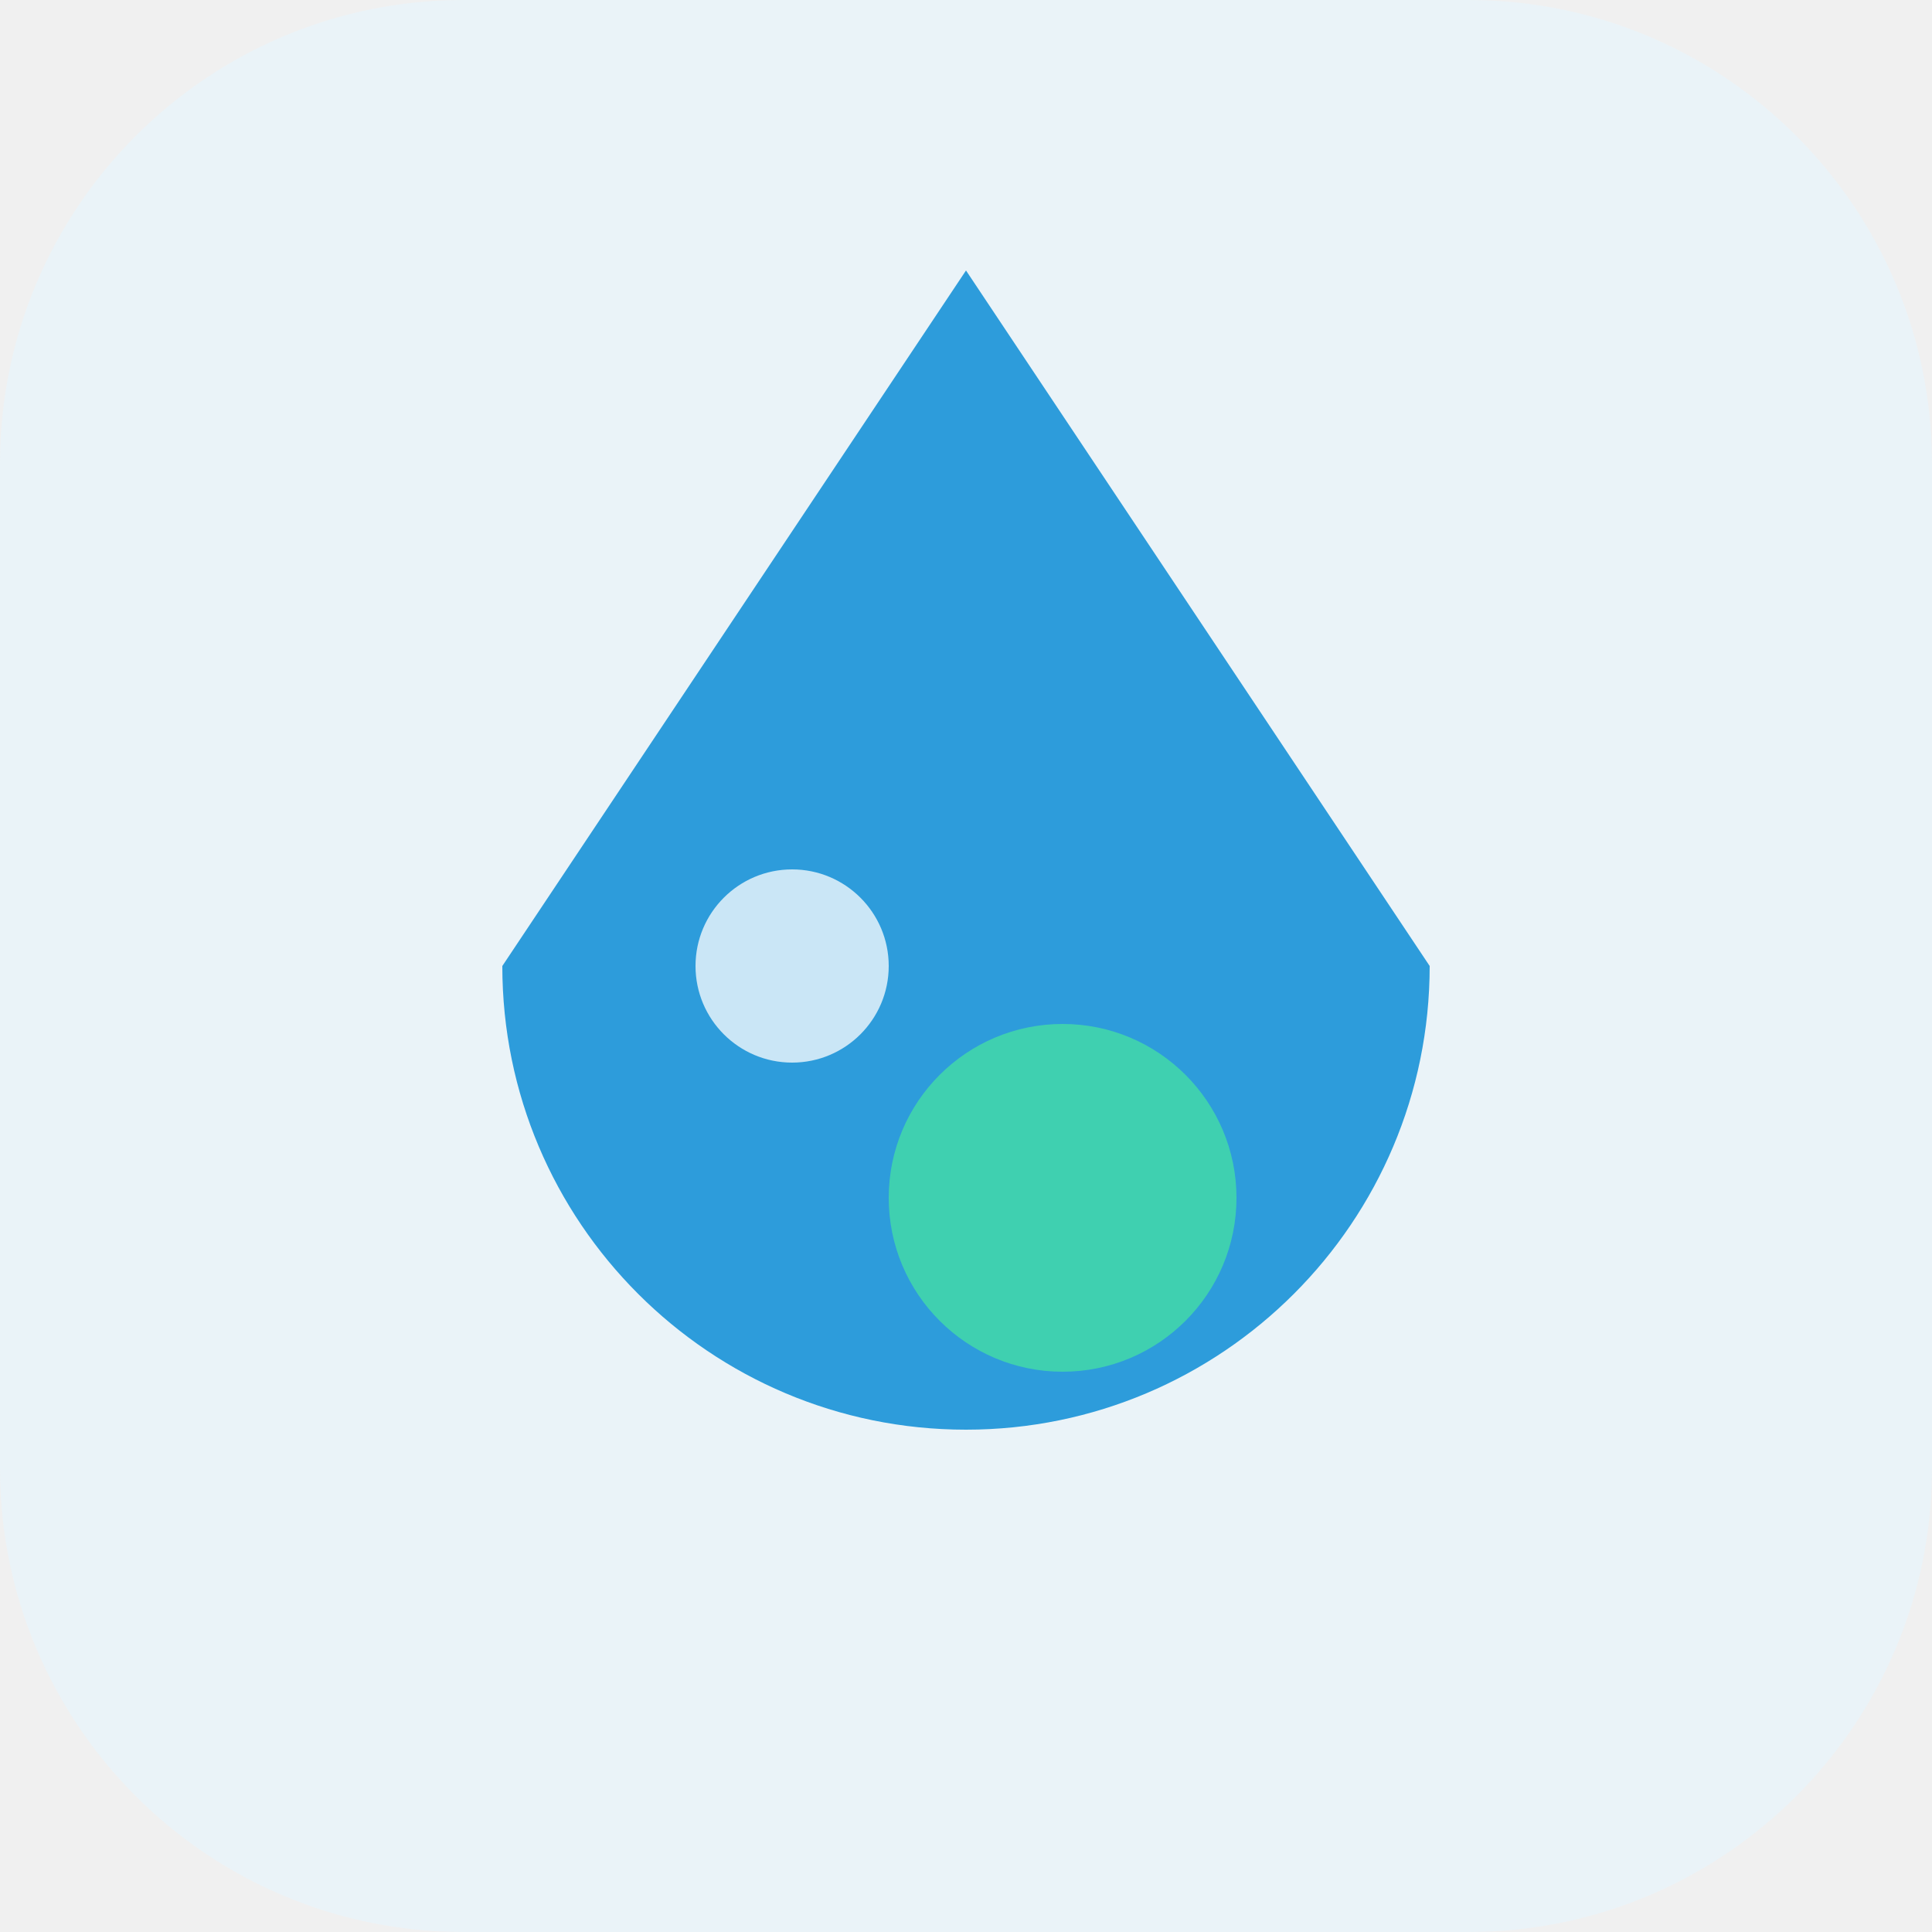
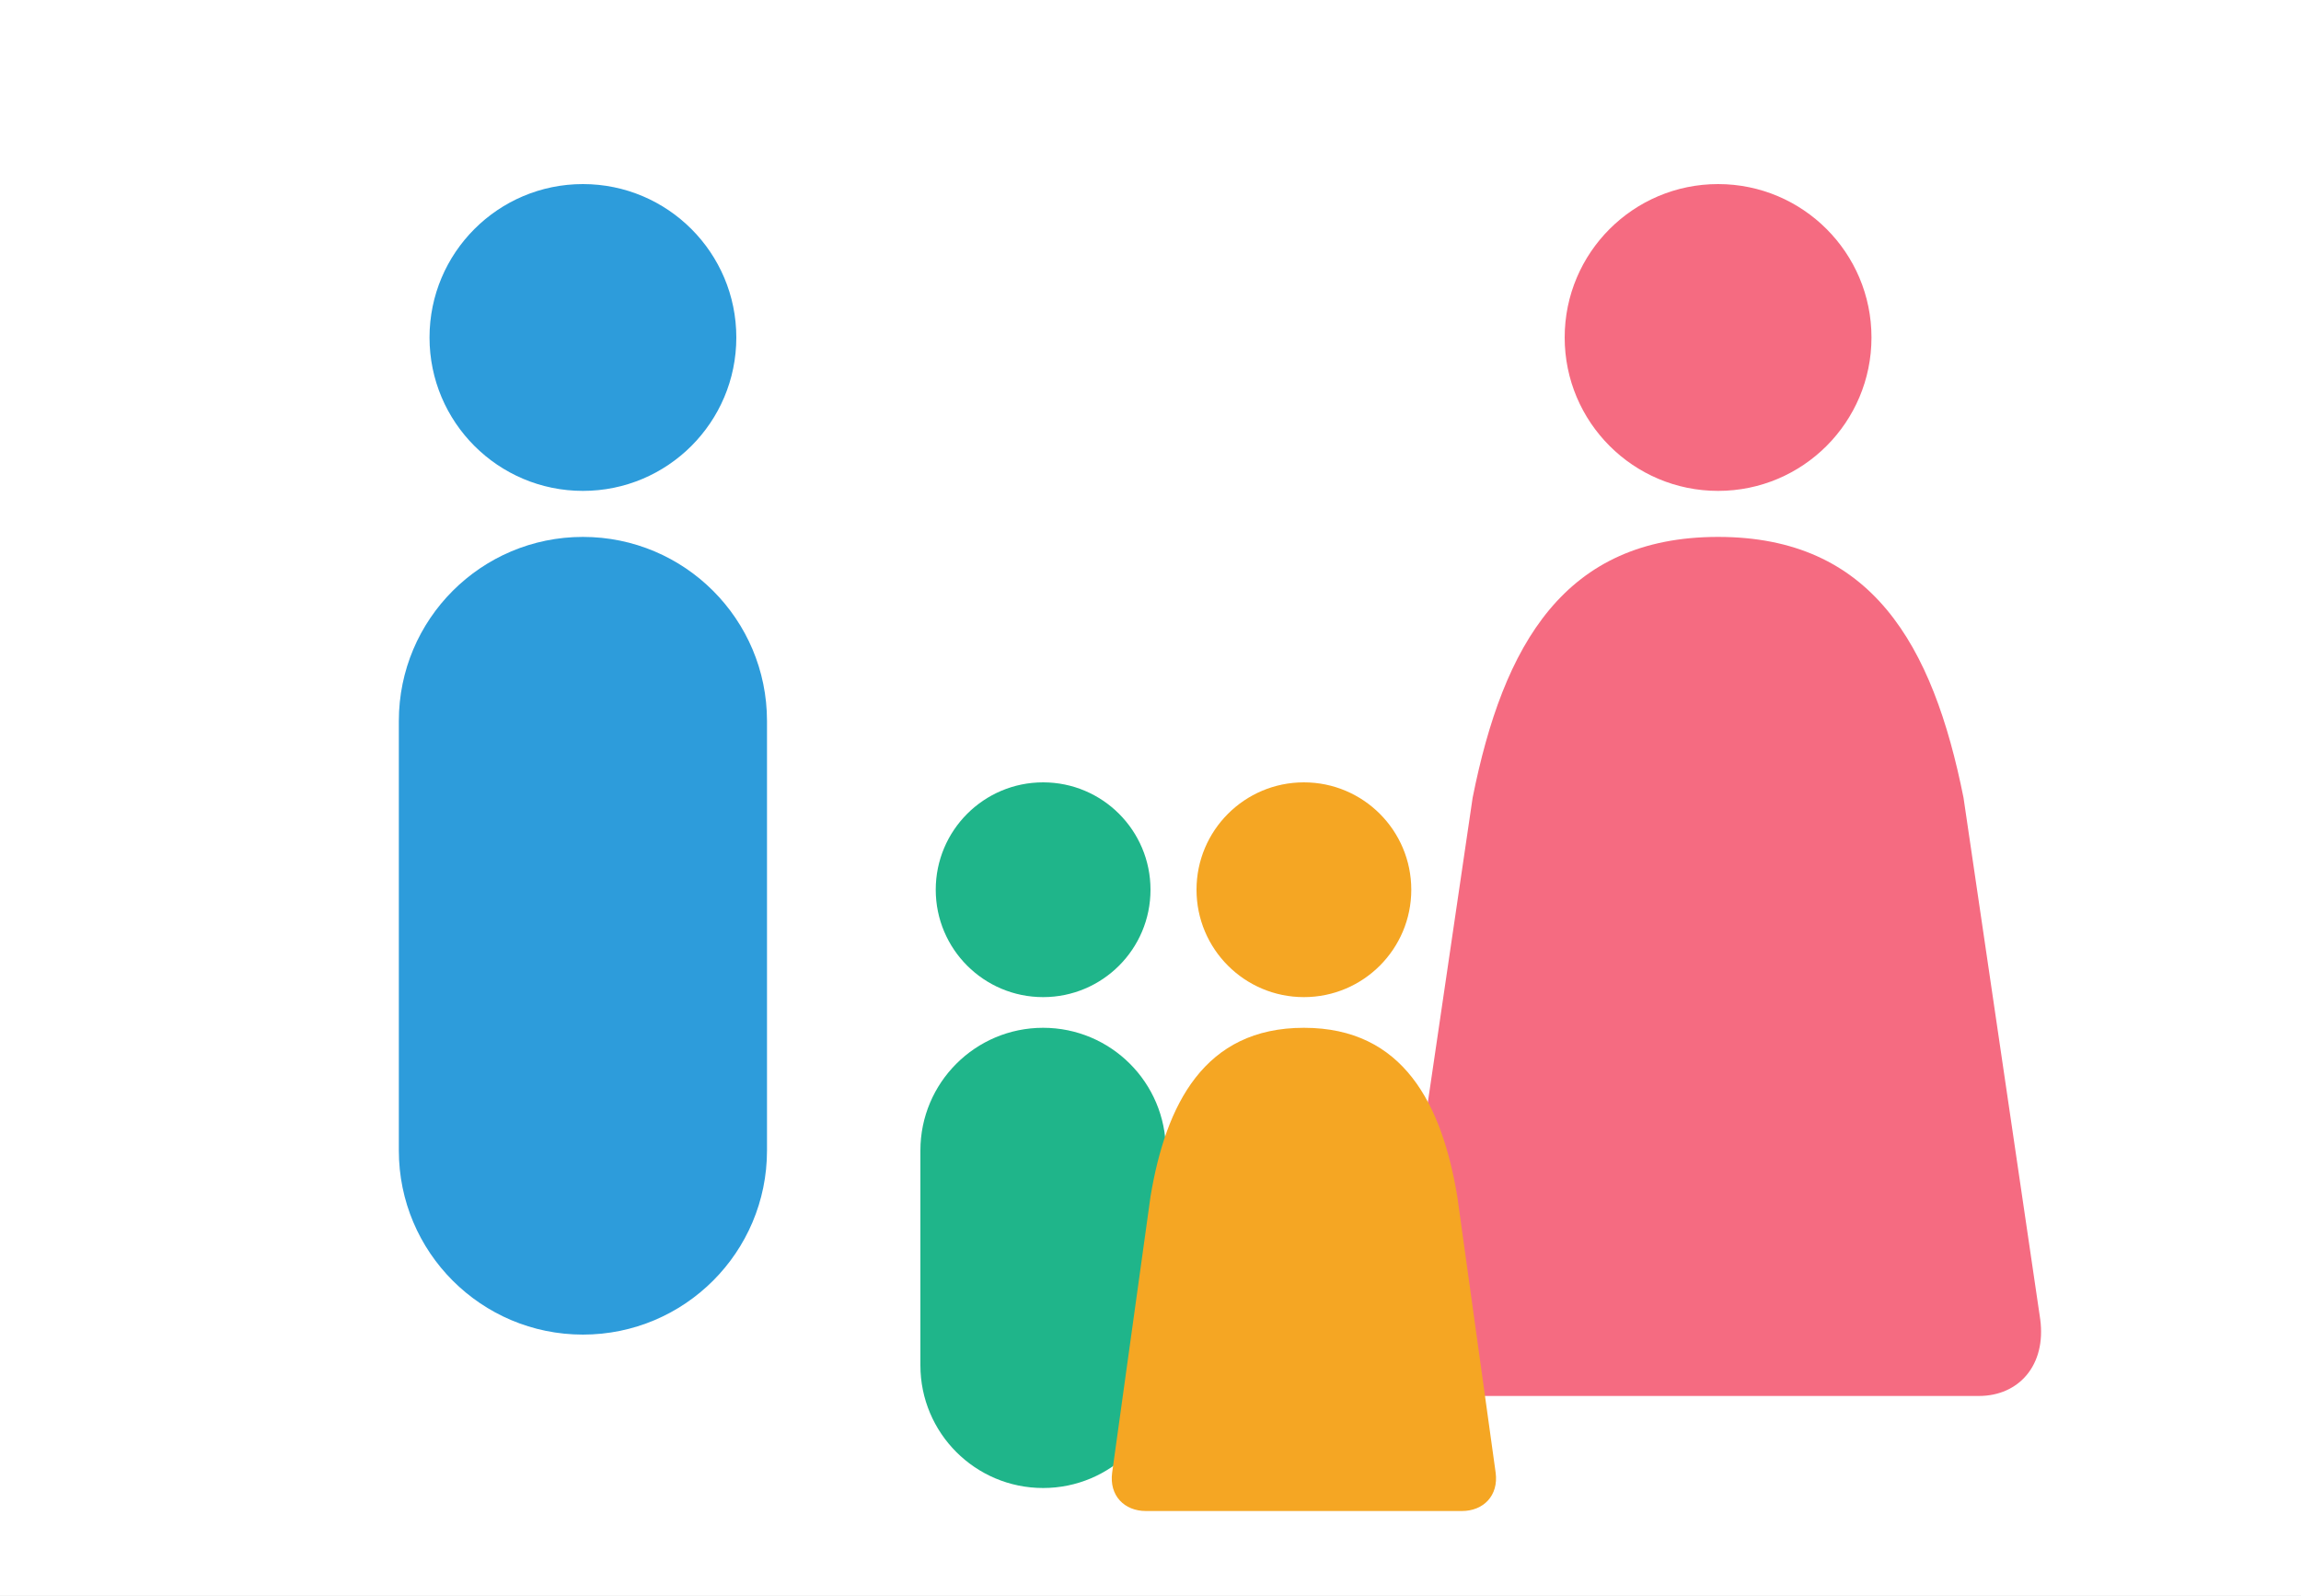
- <svg xmlns="http://www.w3.org/2000/svg" viewBox="0 0 100 100">
-   <rect width="100" height="100" rx="24" fill="#eaf3f8" />
-   <path d="M50 14 L74 50 A24 24 0 1 1 26 50 Z" fill="#2d9cdb" />
-   <circle cx="41" cy="50" r="5" fill="#fff" opacity=".75" />
-   <circle cx="55" cy="62" r="9" fill="#3fd0b0" />
+ <svg xmlns="http://www.w3.org/2000/svg" viewBox="0 0 150 104">
+   <rect width="150" height="104" fill="#fff" />
+   <g transform="translate(0 0)">
+     <circle cx="38" cy="22" r="10" fill="#2d9cdb" />
+     <rect x="26" y="35" width="24" height="52" rx="12" fill="#2d9cdb" />
+     <circle cx="112" cy="22" r="10" fill="#f56b81" />
+     <path d="M112 35c-10 0-14 7-16 17l-5 34c-.4 3 1.4 5 4 5h34c2.600 0 4.400-2 4-5l-5-34c-2-10-6-17-16-17z" fill="#f56b81" />
+     <circle cx="68" cy="58" r="7" fill="#1fb58a" />
+     <rect x="60" y="67" width="16" height="30" rx="8" fill="#1fb58a" />
+     <circle cx="85" cy="58" r="7" fill="#f5a623" />
+     <path d="M85 67c-6.500 0-9 5-10 11l-2.500 18c-.2 1.500.8 2.500 2.200 2.500h20.600c1.400 0 2.400-1 2.200-2.500L95 78c-1-6-3.500-11-10-11z" fill="#f5a623" />
+   </g>
</svg>
